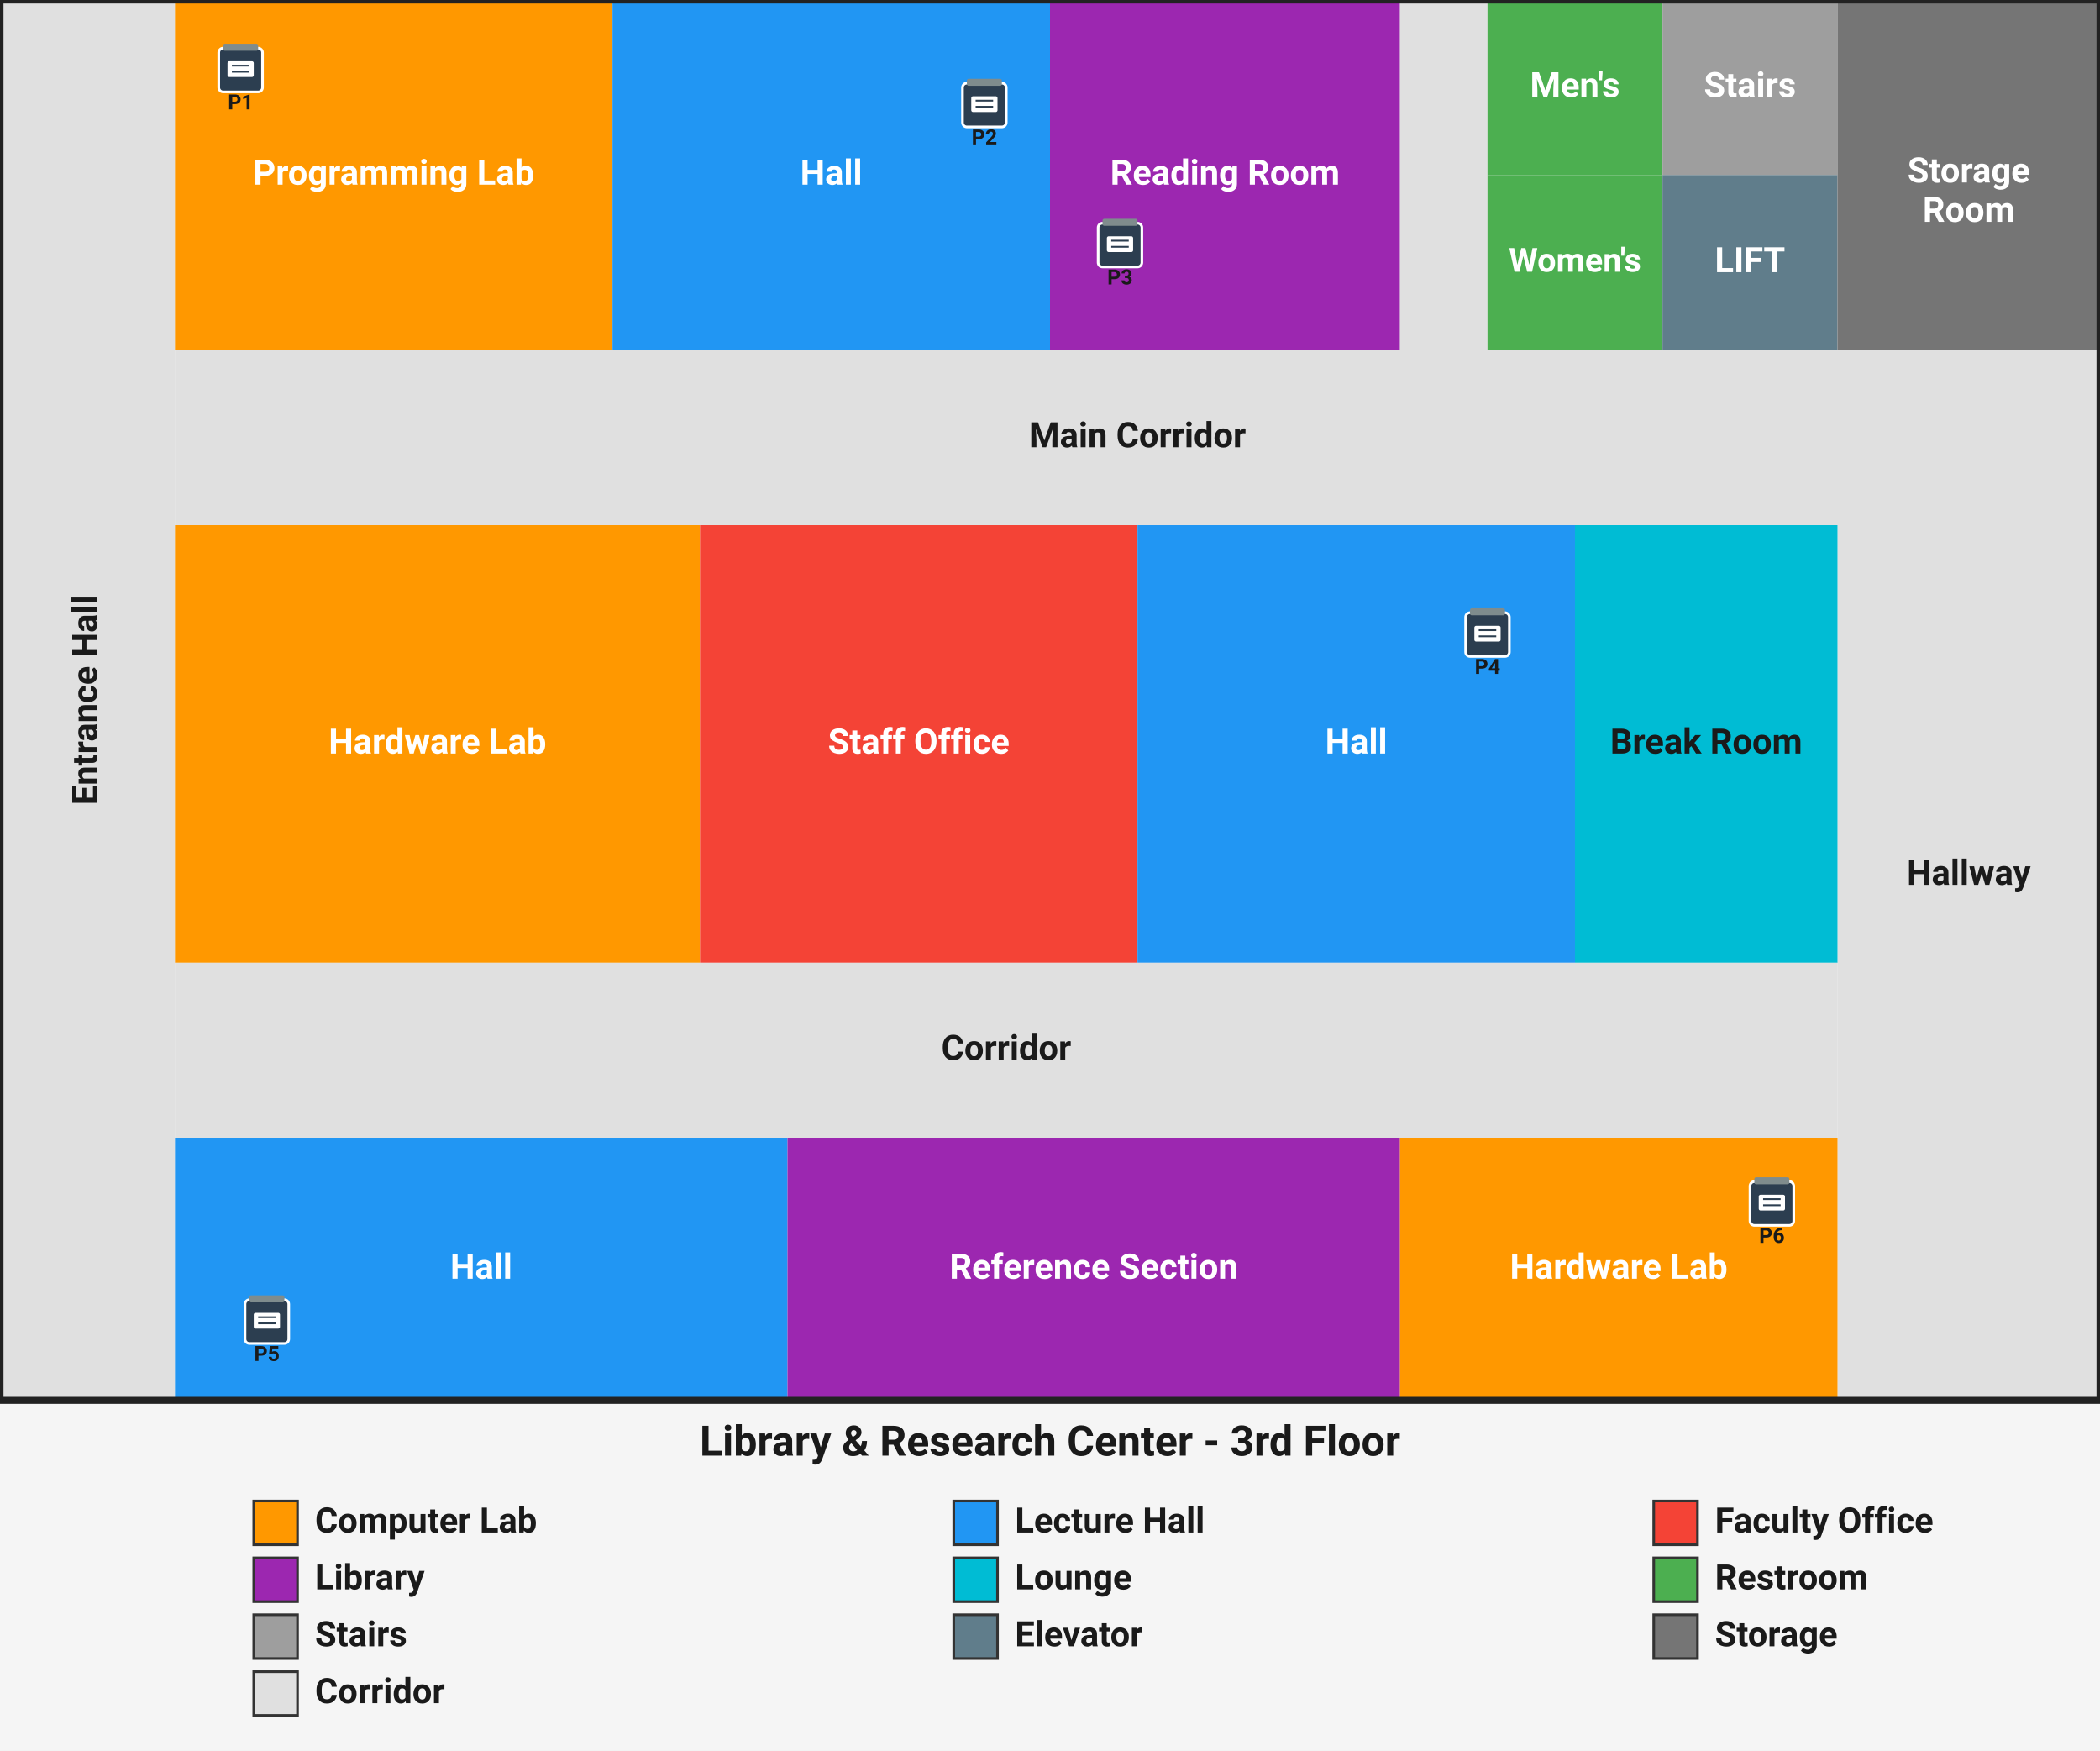
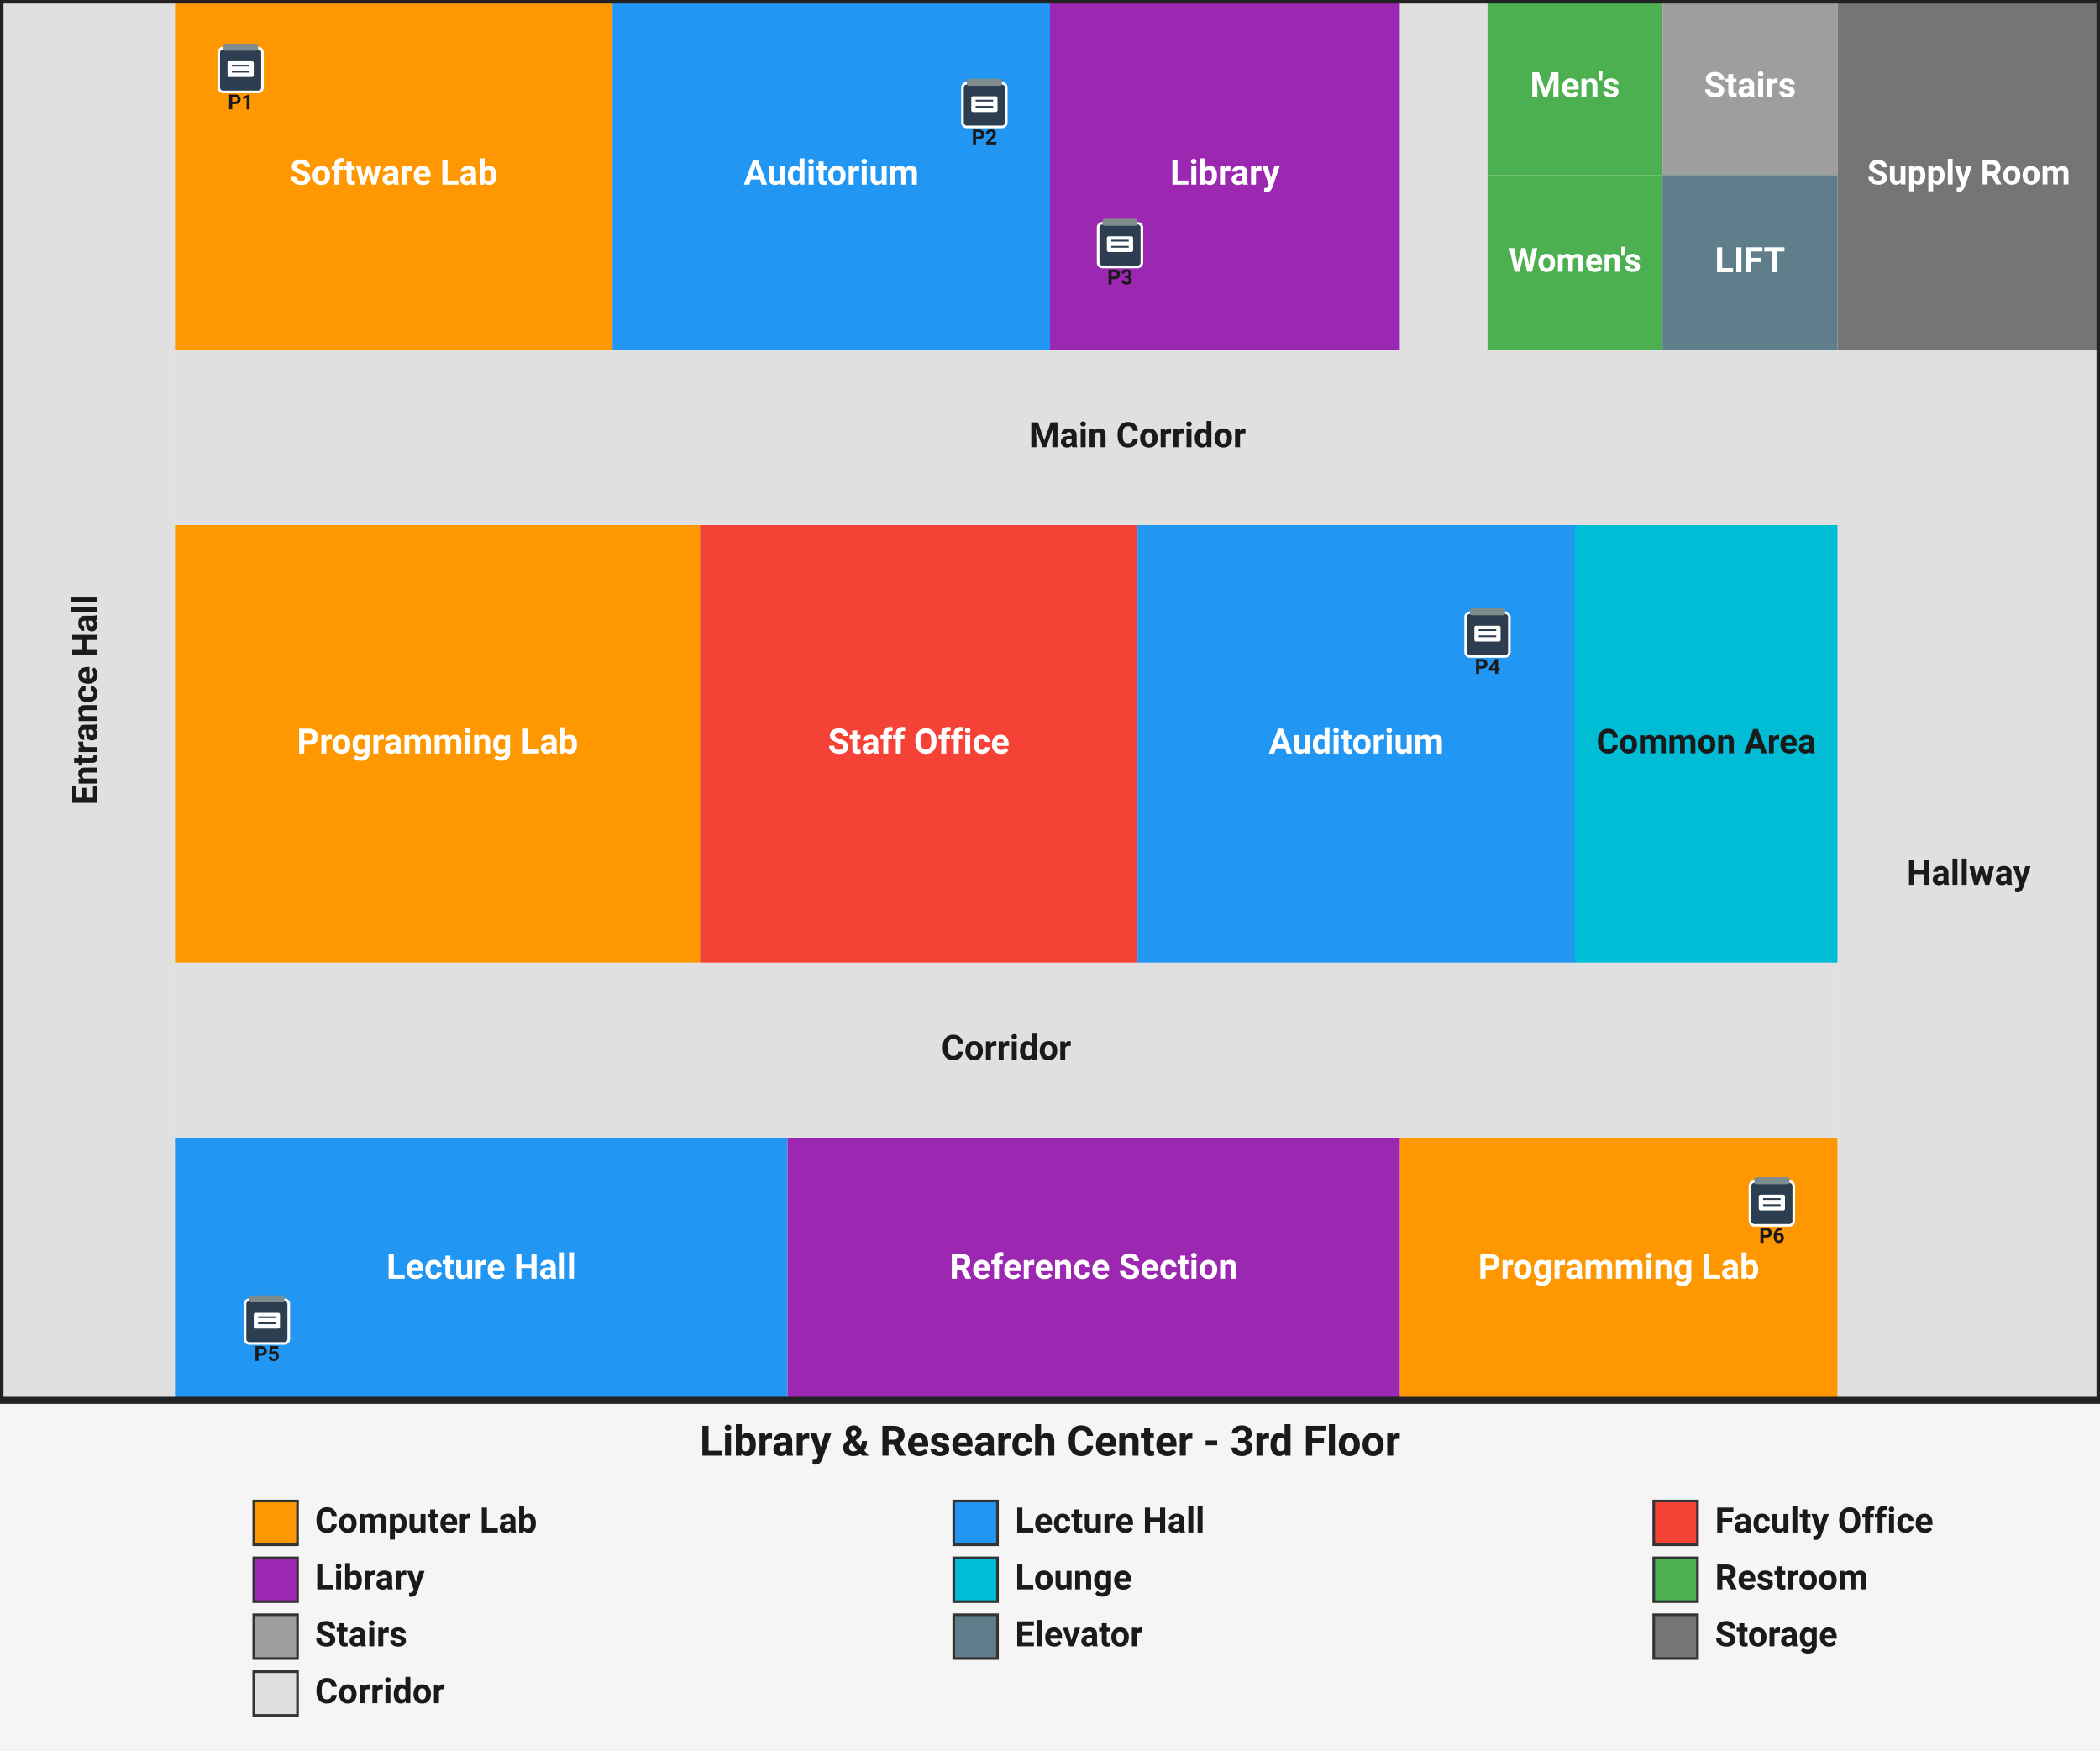
<svg xmlns="http://www.w3.org/2000/svg" viewBox="0 0 2400 2000" width="2400" height="2000" style="display:block; max-width:100%; height:auto;">
  <defs>
    <style>
      text { 
        -webkit-font-smoothing: antialiased;
        -moz-osx-font-smoothing: grayscale;
      }
    </style>
  </defs>
  <rect x="0" y="0" width="2400" height="2000" fill="#f5f5f5" />
  <rect x="0" y="0" width="200" height="1600" fill="#E0E0E0" stroke="none" />
  <text x="100.0" y="800.0" font-family="Roboto,Segoe UI,Arial,sans-serif" font-size="40" font-weight="600" fill="#1a1a1a" text-anchor="middle" dominant-baseline="middle" transform="rotate(-90 100.0 800.0)">
              Entrance Hall
            </text>
  <rect x="200" y="0" width="500" height="400" fill="#FF9800" stroke="none" />
  <text x="450.0" y="200.0" font-family="Roboto,Segoe UI,Arial,sans-serif" font-size="40" font-weight="600" fill="white" text-anchor="middle" dominant-baseline="middle">
-               Programming Lab
+               Software Lab
            </text>
  <rect x="700" y="0" width="500" height="400" fill="#2196F3" stroke="none" />
  <text x="950.0" y="200.0" font-family="Roboto,Segoe UI,Arial,sans-serif" font-size="40" font-weight="600" fill="white" text-anchor="middle" dominant-baseline="middle">
-               Hall
+               Auditorium
            </text>
  <rect x="1200" y="0" width="400" height="400" fill="#9C27B0" stroke="none" />
  <text x="1400.0" y="200.0" font-family="Roboto,Segoe UI,Arial,sans-serif" font-size="40" font-weight="600" fill="white" text-anchor="middle" dominant-baseline="middle">
-               Reading Room
+               Library
            </text>
  <rect x="1600" y="0" width="100" height="400" fill="#E0E0E0" stroke="none" />
  <rect x="1700" y="0" width="200" height="200" fill="#4CAF50" stroke="none" />
  <text x="1800.0" y="100.0" font-family="Roboto,Segoe UI,Arial,sans-serif" font-size="40" font-weight="600" fill="white" text-anchor="middle" dominant-baseline="middle">
              Men's
            </text>
  <rect x="1700" y="200" width="200" height="200" fill="#4CAF50" stroke="none" />
  <text x="1800.0" y="300.0" font-family="Roboto,Segoe UI,Arial,sans-serif" font-size="38" font-weight="600" fill="white" text-anchor="middle" dominant-baseline="middle">
              Women's
            </text>
  <rect x="1900" y="0" width="200" height="200" fill="#9E9E9E" stroke="none" />
  <text x="2000.0" y="100.0" font-family="Roboto,Segoe UI,Arial,sans-serif" font-size="40" font-weight="600" fill="white" text-anchor="middle" dominant-baseline="middle">
              Stairs
            </text>
  <rect x="1900" y="200" width="200" height="200" fill="#607D8B" stroke="none" />
  <text x="2000.0" y="300.0" font-family="Roboto,Segoe UI,Arial,sans-serif" font-size="40" font-weight="600" fill="white" text-anchor="middle" dominant-baseline="middle">
              LIFT
            </text>
  <rect x="2100" y="0" width="300" height="400" fill="#757575" stroke="none" />
-   <g>
-     <text x="2250.0" y="197.5" font-family="Roboto,Segoe UI,Arial,sans-serif" font-size="40" font-weight="600" fill="white" text-anchor="middle" dominant-baseline="middle">
-                   Storage
-                 </text>
-     <text x="2250.0" y="242.5" font-family="Roboto,Segoe UI,Arial,sans-serif" font-size="40" font-weight="600" fill="white" text-anchor="middle" dominant-baseline="middle">
-                   Room
-                 </text>
-   </g>
+   <text x="2250.0" y="200.0" font-family="Roboto,Segoe UI,Arial,sans-serif" font-size="39" font-weight="600" fill="white" text-anchor="middle" dominant-baseline="middle">
+               Supply Room
+             </text>
  <rect x="200" y="400" width="2200" height="200" fill="#E0E0E0" stroke="none" />
  <text x="1300.0" y="500.0" font-family="Roboto,Segoe UI,Arial,sans-serif" font-size="40" font-weight="600" fill="#1a1a1a" text-anchor="middle" dominant-baseline="middle">
              Main Corridor
            </text>
  <rect x="1600" y="400" width="100" height="100" fill="#E0E0E0" stroke="none" />
  <rect x="2100" y="400" width="300" height="1200" fill="#E0E0E0" stroke="none" />
  <text x="2250.0" y="1000.0" font-family="Roboto,Segoe UI,Arial,sans-serif" font-size="40" font-weight="600" fill="#1a1a1a" text-anchor="middle" dominant-baseline="middle">
              Hallway
            </text>
  <rect x="200" y="600" width="600" height="500" fill="#FF9800" stroke="none" />
  <text x="500.0" y="850.0" font-family="Roboto,Segoe UI,Arial,sans-serif" font-size="40" font-weight="600" fill="white" text-anchor="middle" dominant-baseline="middle">
-               Hardware Lab
+               Programming Lab
            </text>
  <rect x="800" y="600" width="500" height="500" fill="#F44336" stroke="none" />
  <text x="1050.0" y="850.0" font-family="Roboto,Segoe UI,Arial,sans-serif" font-size="40" font-weight="600" fill="white" text-anchor="middle" dominant-baseline="middle">
              Staff Office
            </text>
  <rect x="1300" y="600" width="500" height="500" fill="#2196F3" stroke="none" />
  <text x="1550.0" y="850.0" font-family="Roboto,Segoe UI,Arial,sans-serif" font-size="40" font-weight="600" fill="white" text-anchor="middle" dominant-baseline="middle">
-               Hall
+               Auditorium
            </text>
  <rect x="1800" y="600" width="300" height="500" fill="#00BCD4" stroke="none" />
-   <text x="1950.0" y="850.0" font-family="Roboto,Segoe UI,Arial,sans-serif" font-size="40" font-weight="600" fill="#1a1a1a" text-anchor="middle" dominant-baseline="middle">
-               Break Room
+   <text x="1950.0" y="850.0" font-family="Roboto,Segoe UI,Arial,sans-serif" font-size="39" font-weight="600" fill="#1a1a1a" text-anchor="middle" dominant-baseline="middle">
+               Common Area
            </text>
  <rect x="200" y="1100" width="1900" height="200" fill="#E0E0E0" stroke="none" />
  <text x="1150.0" y="1200.0" font-family="Roboto,Segoe UI,Arial,sans-serif" font-size="40" font-weight="600" fill="#1a1a1a" text-anchor="middle" dominant-baseline="middle">
              Corridor
            </text>
  <rect x="200" y="1300" width="700" height="300" fill="#2196F3" stroke="none" />
  <text x="550.0" y="1450.0" font-family="Roboto,Segoe UI,Arial,sans-serif" font-size="40" font-weight="600" fill="white" text-anchor="middle" dominant-baseline="middle">
-               Hall
+               Lecture Hall
            </text>
  <rect x="900" y="1300" width="700" height="300" fill="#9C27B0" stroke="none" />
  <text x="1250.0" y="1450.0" font-family="Roboto,Segoe UI,Arial,sans-serif" font-size="40" font-weight="600" fill="white" text-anchor="middle" dominant-baseline="middle">
              Reference Section
            </text>
  <rect x="1600" y="1300" width="500" height="300" fill="#FF9800" stroke="none" />
  <text x="1850.0" y="1450.0" font-family="Roboto,Segoe UI,Arial,sans-serif" font-size="40" font-weight="600" fill="white" text-anchor="middle" dominant-baseline="middle">
-               Hardware Lab
+               Programming Lab
            </text>
  <rect x="250.0" y="55.0" width="50" height="50" fill="#2C3E50" stroke="#FFF" stroke-width="3" rx="5" />
  <rect x="255.0" y="50.0" width="40" height="8" fill="#7F8C8D" rx="2" />
  <rect x="260.0" y="70.0" width="30" height="18" fill="white" rx="2" />
  <line x1="265.0" y1="75.0" x2="285.0" y2="75.0" stroke="#2C3E50" stroke-width="2" />
  <line x1="265.0" y1="82.0" x2="285.0" y2="82.0" stroke="#2C3E50" stroke-width="2" />
  <text x="275.0" y="125.0" font-family="Roboto,Segoe UI,Arial,sans-serif" font-size="24" font-weight="700" fill="#1a1a1a" text-anchor="middle">
      P1
    </text>
  <rect x="1100.0" y="95.0" width="50" height="50" fill="#2C3E50" stroke="#FFF" stroke-width="3" rx="5" />
  <rect x="1105.0" y="90.0" width="40" height="8" fill="#7F8C8D" rx="2" />
  <rect x="1110.0" y="110.0" width="30" height="18" fill="white" rx="2" />
  <line x1="1115.0" y1="115.0" x2="1135.0" y2="115.0" stroke="#2C3E50" stroke-width="2" />
  <line x1="1115.0" y1="122.0" x2="1135.0" y2="122.0" stroke="#2C3E50" stroke-width="2" />
  <text x="1125.0" y="165.0" font-family="Roboto,Segoe UI,Arial,sans-serif" font-size="24" font-weight="700" fill="#1a1a1a" text-anchor="middle">
      P2
    </text>
  <rect x="1255.0" y="255.0" width="50" height="50" fill="#2C3E50" stroke="#FFF" stroke-width="3" rx="5" />
  <rect x="1260.0" y="250.0" width="40" height="8" fill="#7F8C8D" rx="2" />
  <rect x="1265.0" y="270.0" width="30" height="18" fill="white" rx="2" />
  <line x1="1270.0" y1="275.0" x2="1290.0" y2="275.0" stroke="#2C3E50" stroke-width="2" />
  <line x1="1270.0" y1="282.0" x2="1290.0" y2="282.0" stroke="#2C3E50" stroke-width="2" />
  <text x="1280.0" y="325.0" font-family="Roboto,Segoe UI,Arial,sans-serif" font-size="24" font-weight="700" fill="#1a1a1a" text-anchor="middle">
      P3
    </text>
  <rect x="1675.0" y="700.0" width="50" height="50" fill="#2C3E50" stroke="#FFF" stroke-width="3" rx="5" />
  <rect x="1680.0" y="695.0" width="40" height="8" fill="#7F8C8D" rx="2" />
  <rect x="1685.0" y="715.0" width="30" height="18" fill="white" rx="2" />
  <line x1="1690.0" y1="720.0" x2="1710.0" y2="720.0" stroke="#2C3E50" stroke-width="2" />
  <line x1="1690.0" y1="727.0" x2="1710.0" y2="727.0" stroke="#2C3E50" stroke-width="2" />
  <text x="1700.0" y="770.0" font-family="Roboto,Segoe UI,Arial,sans-serif" font-size="24" font-weight="700" fill="#1a1a1a" text-anchor="middle">
      P4
    </text>
  <rect x="280.0" y="1485.0" width="50" height="50" fill="#2C3E50" stroke="#FFF" stroke-width="3" rx="5" />
  <rect x="285.0" y="1480.0" width="40" height="8" fill="#7F8C8D" rx="2" />
  <rect x="290.0" y="1500.0" width="30" height="18" fill="white" rx="2" />
  <line x1="295.0" y1="1505.0" x2="315.0" y2="1505.0" stroke="#2C3E50" stroke-width="2" />
  <line x1="295.0" y1="1512.0" x2="315.0" y2="1512.0" stroke="#2C3E50" stroke-width="2" />
  <text x="305.0" y="1555.0" font-family="Roboto,Segoe UI,Arial,sans-serif" font-size="24" font-weight="700" fill="#1a1a1a" text-anchor="middle">
      P5
    </text>
  <rect x="2000.0" y="1350.0" width="50" height="50" fill="#2C3E50" stroke="#FFF" stroke-width="3" rx="5" />
  <rect x="2005.0" y="1345.0" width="40" height="8" fill="#7F8C8D" rx="2" />
  <rect x="2010.0" y="1365.0" width="30" height="18" fill="white" rx="2" />
  <line x1="2015.0" y1="1370.0" x2="2035.0" y2="1370.0" stroke="#2C3E50" stroke-width="2" />
  <line x1="2015.0" y1="1377.0" x2="2035.0" y2="1377.0" stroke="#2C3E50" stroke-width="2" />
  <text x="2025.0" y="1420.0" font-family="Roboto,Segoe UI,Arial,sans-serif" font-size="24" font-weight="700" fill="#1a1a1a" text-anchor="middle">
      P6
    </text>
  <rect x="0" y="0" width="2400" height="1600" fill="none" stroke="#222" stroke-width="8" />
  <text x="1200.0" y="1650" font-family="Roboto,Segoe UI,Arial,sans-serif" font-size="48" font-weight="700" fill="#1a1a1a" text-anchor="middle" dominant-baseline="middle">
          Library &amp; Research Center - 3rd Floor
        </text>
  <rect x="290.0" y="1715.0" width="50" height="50" fill="#FF9800" stroke="#333" stroke-width="3" />
  <text x="360.0" y="1740" font-family="Roboto,Segoe UI,Arial,sans-serif" font-size="40" font-weight="700" fill="#1a1a1a" text-anchor="start" dominant-baseline="middle">
          Computer Lab
        </text>
  <rect x="1090.0" y="1715.0" width="50" height="50" fill="#2196F3" stroke="#333" stroke-width="3" />
  <text x="1160.0" y="1740" font-family="Roboto,Segoe UI,Arial,sans-serif" font-size="40" font-weight="700" fill="#1a1a1a" text-anchor="start" dominant-baseline="middle">
          Lecture Hall
        </text>
  <rect x="1890.0" y="1715.0" width="50" height="50" fill="#F44336" stroke="#333" stroke-width="3" />
  <text x="1960.0" y="1740" font-family="Roboto,Segoe UI,Arial,sans-serif" font-size="40" font-weight="700" fill="#1a1a1a" text-anchor="start" dominant-baseline="middle">
          Faculty Office
        </text>
  <rect x="290.0" y="1780.0" width="50" height="50" fill="#9C27B0" stroke="#333" stroke-width="3" />
  <text x="360.0" y="1805" font-family="Roboto,Segoe UI,Arial,sans-serif" font-size="40" font-weight="700" fill="#1a1a1a" text-anchor="start" dominant-baseline="middle">
          Library
        </text>
  <rect x="1090.0" y="1780.0" width="50" height="50" fill="#00BCD4" stroke="#333" stroke-width="3" />
  <text x="1160.0" y="1805" font-family="Roboto,Segoe UI,Arial,sans-serif" font-size="40" font-weight="700" fill="#1a1a1a" text-anchor="start" dominant-baseline="middle">
          Lounge
        </text>
  <rect x="1890.0" y="1780.0" width="50" height="50" fill="#4CAF50" stroke="#333" stroke-width="3" />
  <text x="1960.0" y="1805" font-family="Roboto,Segoe UI,Arial,sans-serif" font-size="40" font-weight="700" fill="#1a1a1a" text-anchor="start" dominant-baseline="middle">
          Restroom
        </text>
  <rect x="290.0" y="1845.0" width="50" height="50" fill="#9E9E9E" stroke="#333" stroke-width="3" />
  <text x="360.0" y="1870" font-family="Roboto,Segoe UI,Arial,sans-serif" font-size="40" font-weight="700" fill="#1a1a1a" text-anchor="start" dominant-baseline="middle">
          Stairs
        </text>
  <rect x="1090.0" y="1845.0" width="50" height="50" fill="#607D8B" stroke="#333" stroke-width="3" />
  <text x="1160.0" y="1870" font-family="Roboto,Segoe UI,Arial,sans-serif" font-size="40" font-weight="700" fill="#1a1a1a" text-anchor="start" dominant-baseline="middle">
          Elevator
        </text>
  <rect x="1890.0" y="1845.0" width="50" height="50" fill="#757575" stroke="#333" stroke-width="3" />
  <text x="1960.0" y="1870" font-family="Roboto,Segoe UI,Arial,sans-serif" font-size="40" font-weight="700" fill="#1a1a1a" text-anchor="start" dominant-baseline="middle">
          Storage
        </text>
  <rect x="290.0" y="1910.0" width="50" height="50" fill="#E0E0E0" stroke="#333" stroke-width="3" />
  <text x="360.0" y="1935" font-family="Roboto,Segoe UI,Arial,sans-serif" font-size="40" font-weight="700" fill="#1a1a1a" text-anchor="start" dominant-baseline="middle">
          Corridor
        </text>
</svg>
